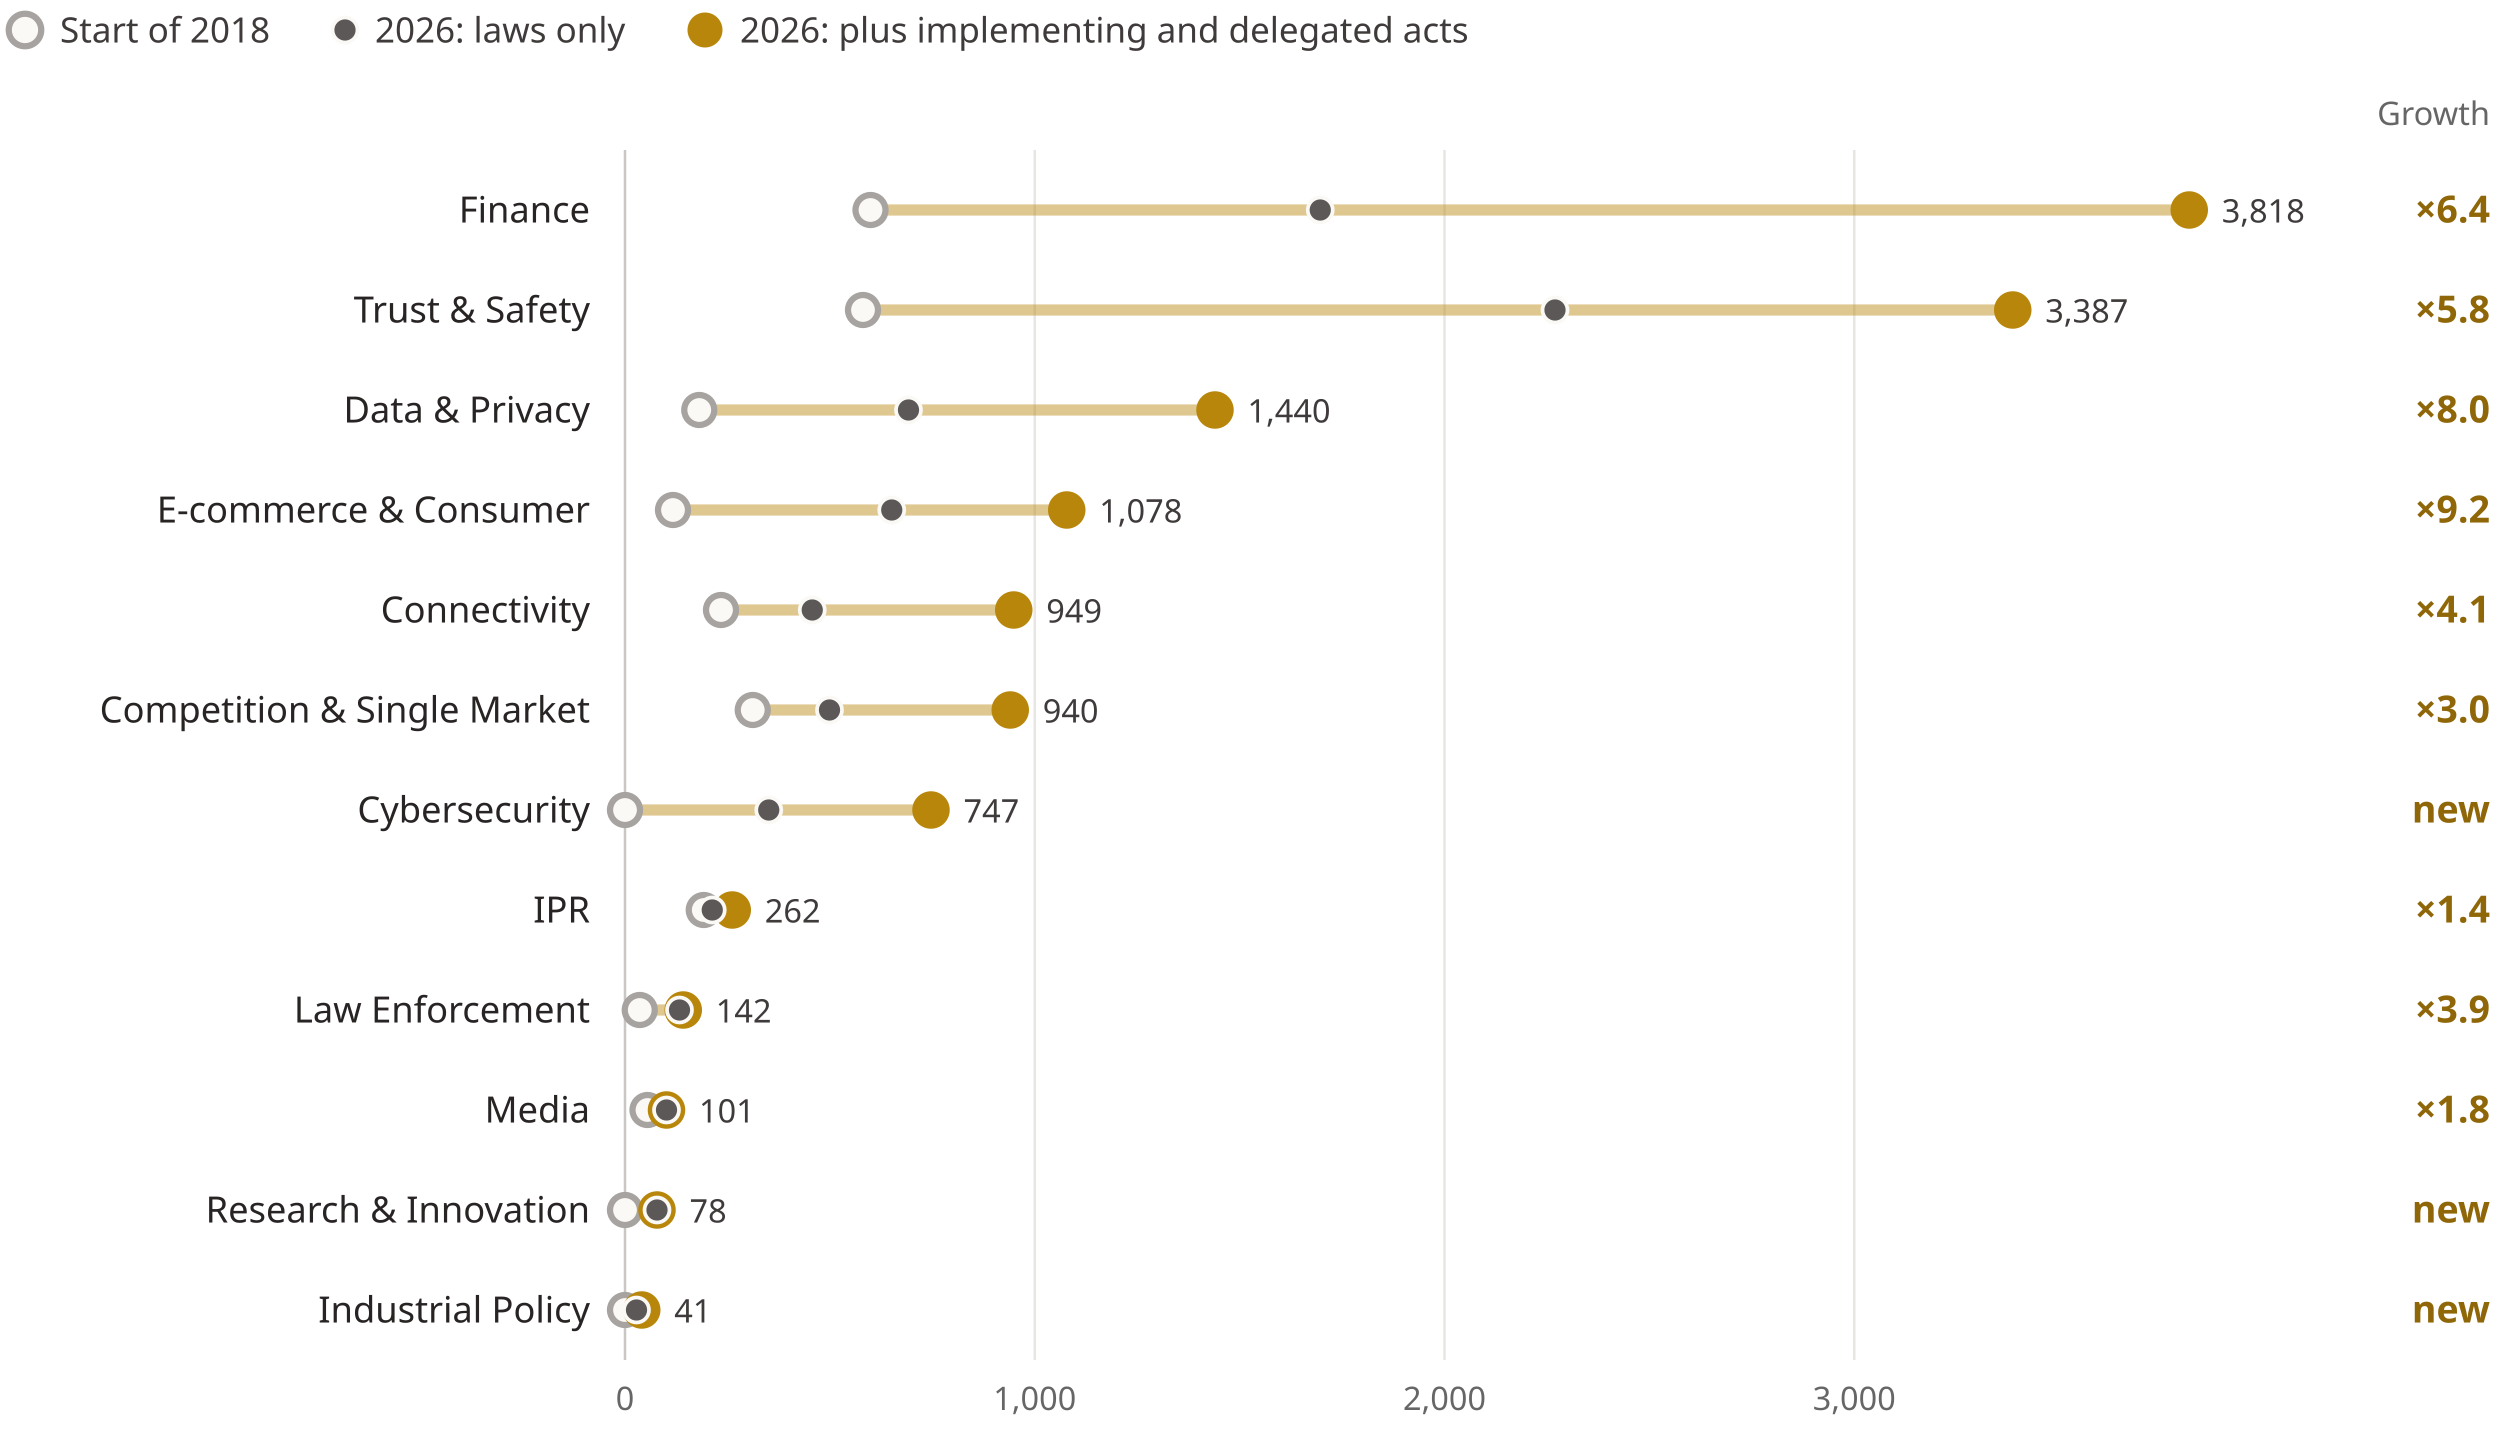
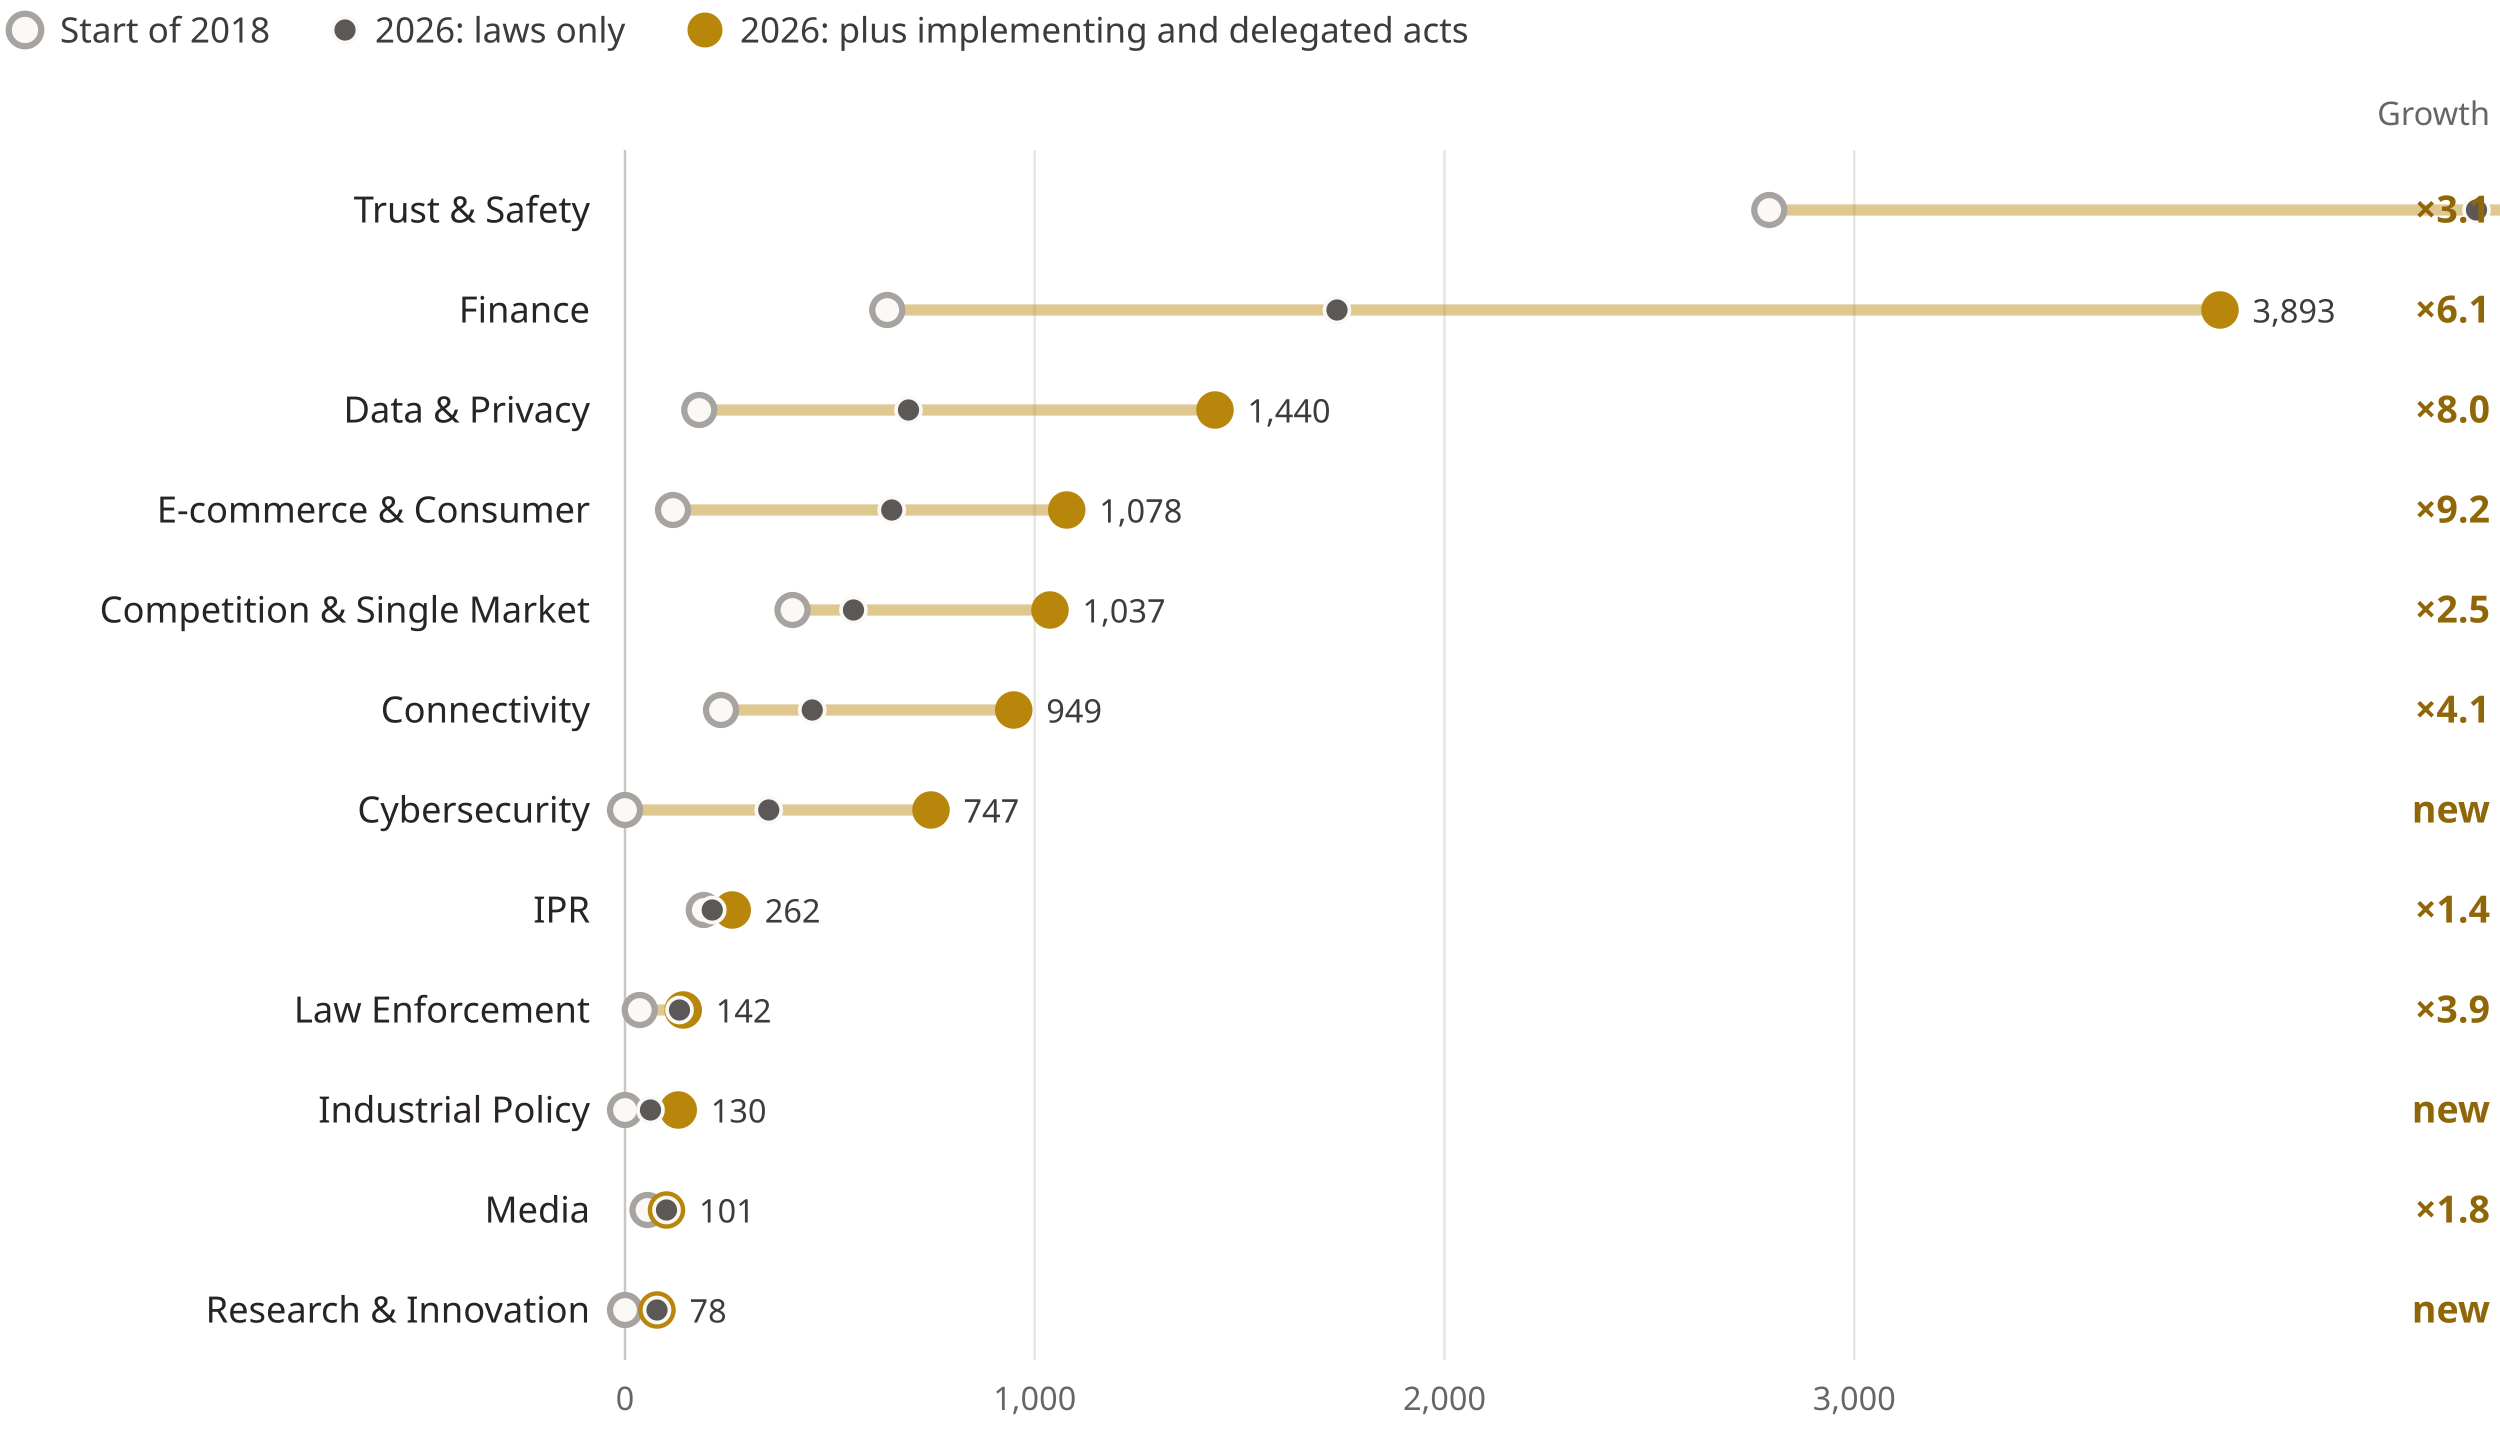
- <svg viewBox="0 0 1000 574" width="100%" role="img" aria-label="EU rules for tech companies have grown in every policy area. Obligations on companies, start of 2018 to October 2026: Finance 599 to 3,818; Trust &amp; Safety 581 to 3,387; Data &amp; Privacy 181 to 1,440; E-commerce &amp; Consumer Protection 117 to 1,078; Connectivity 234 to 949; Competition &amp; Single Market 312 to 940; Cybersecurity 0 to 747; IPR 192 to 262; Law Enforcement 36 to 142; Media 55 to 101; Research &amp; Innovation 0 to 78; Industrial Policy 0 to 41. Across all areas x5.6.">
+ <svg viewBox="0 0 1000 574" width="100%" role="img" aria-label="EU rules for tech companies have grown in every policy area. Obligations on companies, start of 2018 to October 2026: Trust &amp; Safety 2,793 to 8,563; Finance 640 to 3,893; Data &amp; Privacy 181 to 1,440; E-commerce &amp; Consumer Protection 117 to 1,078; Competition &amp; Single Market 409 to 1,037; Connectivity 234 to 949; Cybersecurity 0 to 747; IPR 192 to 262; Law Enforcement 36 to 142; Industrial Policy 0 to 130; Media 55 to 101; Research &amp; Innovation 0 to 78. Across all areas x4.0.">
  <circle cx="10" cy="12" r="6.5" fill="#FAF9F5" stroke="#A6A3A0" stroke-width="2.5" />
  <text x="24.0" y="17.0" text-anchor="start" font-family="DM Sans, sans-serif" font-size="14" font-weight="400" fill="#3F3B3B">Start of 2018</text>
  <circle cx="138" cy="12" r="5" fill="#5C5858" stroke="#FAF9F5" stroke-width="1.5" />
  <text x="150.0" y="17.0" text-anchor="start" font-family="DM Sans, sans-serif" font-size="14" font-weight="400" fill="#3F3B3B">2026: laws only</text>
  <circle cx="282" cy="12" r="7" fill="#B8860B" />
  <text x="296.0" y="17.0" text-anchor="start" font-family="DM Sans, sans-serif" font-size="14" font-weight="400" fill="#3F3B3B">2026: plus implementing and delegated acts</text>
  <text x="996.0" y="50.0" text-anchor="end" font-family="DM Sans, sans-serif" font-size="13" font-weight="400" fill="#666666">Growth</text>
  <line x1="250.0" x2="250.0" y1="60" y2="544" stroke="#C9C6C3" />
  <text x="250.0" y="564.0" text-anchor="middle" font-family="DM Sans, sans-serif" font-size="13" font-weight="400" fill="#666666">0</text>
  <line x1="413.9" x2="413.9" y1="60" y2="544" stroke="#E8E6E3" />
  <text x="413.9" y="564.0" text-anchor="middle" font-family="DM Sans, sans-serif" font-size="13" font-weight="400" fill="#666666">1,000</text>
  <line x1="577.8" x2="577.8" y1="60" y2="544" stroke="#E8E6E3" />
  <text x="577.8" y="564.0" text-anchor="middle" font-family="DM Sans, sans-serif" font-size="13" font-weight="400" fill="#666666">2,000</text>
  <line x1="741.7" x2="741.7" y1="60" y2="544" stroke="#E8E6E3" />
  <text x="741.7" y="564.0" text-anchor="middle" font-family="DM Sans, sans-serif" font-size="13" font-weight="400" fill="#666666">3,000</text>
-   <text x="236.0" y="89.0" text-anchor="end" font-family="DM Sans, sans-serif" font-size="14.5" font-weight="500" fill="#282424">Finance</text>
-   <line x1="348.2" x2="875.7" y1="84.0" y2="84.0" stroke="#B8860B" stroke-opacity="0.45" stroke-width="4.5" stroke-linecap="round" />
-   <circle cx="348.2" cy="84.0" r="6" fill="#FAF9F5" stroke="#A6A3A0" stroke-width="2.5" />
-   <circle cx="875.7" cy="84.0" r="7.5" fill="#B8860B" />
-   <circle cx="528.1" cy="84.0" r="5" fill="#5C5858" stroke="#FAF9F5" stroke-width="1.5" />
-   <text x="888.7" y="89.0" text-anchor="start" font-family="DM Sans, sans-serif" font-size="13" font-weight="400" fill="#3F3B3B">3,818</text>
-   <text x="996.0" y="89.0" text-anchor="end" font-family="DM Sans, sans-serif" font-size="15" font-weight="700" fill="#8F6708">×6.4</text>
-   <text x="236.0" y="129.0" text-anchor="end" font-family="DM Sans, sans-serif" font-size="14.5" font-weight="500" fill="#282424">Trust &amp; Safety</text>
-   <line x1="345.2" x2="805.1" y1="124.0" y2="124.0" stroke="#B8860B" stroke-opacity="0.45" stroke-width="4.5" stroke-linecap="round" />
-   <circle cx="345.2" cy="124.0" r="6" fill="#FAF9F5" stroke="#A6A3A0" stroke-width="2.5" />
-   <circle cx="805.1" cy="124.0" r="7.5" fill="#B8860B" />
-   <circle cx="622.0" cy="124.0" r="5" fill="#5C5858" stroke="#FAF9F5" stroke-width="1.5" />
-   <text x="818.1" y="129.0" text-anchor="start" font-family="DM Sans, sans-serif" font-size="13" font-weight="400" fill="#3F3B3B">3,387</text>
-   <text x="996.0" y="129.0" text-anchor="end" font-family="DM Sans, sans-serif" font-size="15" font-weight="700" fill="#8F6708">×5.8</text>
+   <text x="236.0" y="89.0" text-anchor="end" font-family="DM Sans, sans-serif" font-size="14.5" font-weight="500" fill="#282424">Trust &amp; Safety</text>
+   <line x1="707.7" x2="1653.4" y1="84.0" y2="84.0" stroke="#B8860B" stroke-opacity="0.45" stroke-width="4.5" stroke-linecap="round" />
+   <circle cx="707.7" cy="84.0" r="6" fill="#FAF9F5" stroke="#A6A3A0" stroke-width="2.5" />
+   <circle cx="1653.4" cy="84.0" r="7.5" fill="#B8860B" />
+   <circle cx="990.6" cy="84.0" r="5" fill="#5C5858" stroke="#FAF9F5" stroke-width="1.5" />
+   <text x="1666.4" y="89.0" text-anchor="start" font-family="DM Sans, sans-serif" font-size="13" font-weight="400" fill="#3F3B3B">8,563</text>
+   <text x="996.0" y="89.0" text-anchor="end" font-family="DM Sans, sans-serif" font-size="15" font-weight="700" fill="#8F6708">×3.1</text>
+   <text x="236.0" y="129.0" text-anchor="end" font-family="DM Sans, sans-serif" font-size="14.5" font-weight="500" fill="#282424">Finance</text>
+   <line x1="354.9" x2="888.0" y1="124.0" y2="124.0" stroke="#B8860B" stroke-opacity="0.45" stroke-width="4.5" stroke-linecap="round" />
+   <circle cx="354.9" cy="124.0" r="6" fill="#FAF9F5" stroke="#A6A3A0" stroke-width="2.5" />
+   <circle cx="888.0" cy="124.0" r="7.5" fill="#B8860B" />
+   <circle cx="534.8" cy="124.0" r="5" fill="#5C5858" stroke="#FAF9F5" stroke-width="1.5" />
+   <text x="901.0" y="129.0" text-anchor="start" font-family="DM Sans, sans-serif" font-size="13" font-weight="400" fill="#3F3B3B">3,893</text>
+   <text x="996.0" y="129.0" text-anchor="end" font-family="DM Sans, sans-serif" font-size="15" font-weight="700" fill="#8F6708">×6.1</text>
  <text x="236.0" y="169.0" text-anchor="end" font-family="DM Sans, sans-serif" font-size="14.5" font-weight="500" fill="#282424">Data &amp; Privacy</text>
  <line x1="279.7" x2="486.0" y1="164.0" y2="164.0" stroke="#B8860B" stroke-opacity="0.45" stroke-width="4.5" stroke-linecap="round" />
  <circle cx="279.7" cy="164.0" r="6" fill="#FAF9F5" stroke="#A6A3A0" stroke-width="2.5" />
  <circle cx="486.0" cy="164.0" r="7.5" fill="#B8860B" />
  <circle cx="363.4" cy="164.0" r="5" fill="#5C5858" stroke="#FAF9F5" stroke-width="1.5" />
  <text x="499.0" y="169.0" text-anchor="start" font-family="DM Sans, sans-serif" font-size="13" font-weight="400" fill="#3F3B3B">1,440</text>
  <text x="996.0" y="169.0" text-anchor="end" font-family="DM Sans, sans-serif" font-size="15" font-weight="700" fill="#8F6708">×8.0</text>
  <text x="236.0" y="209.0" text-anchor="end" font-family="DM Sans, sans-serif" font-size="14.5" font-weight="500" fill="#282424">E-commerce &amp; Consumer</text>
  <line x1="269.2" x2="426.7" y1="204.0" y2="204.0" stroke="#B8860B" stroke-opacity="0.45" stroke-width="4.5" stroke-linecap="round" />
  <circle cx="269.2" cy="204.0" r="6" fill="#FAF9F5" stroke="#A6A3A0" stroke-width="2.5" />
  <circle cx="426.7" cy="204.0" r="7.5" fill="#B8860B" />
  <circle cx="356.7" cy="204.0" r="5" fill="#5C5858" stroke="#FAF9F5" stroke-width="1.5" />
  <text x="439.7" y="209.0" text-anchor="start" font-family="DM Sans, sans-serif" font-size="13" font-weight="400" fill="#3F3B3B">1,078</text>
  <text x="996.0" y="209.0" text-anchor="end" font-family="DM Sans, sans-serif" font-size="15" font-weight="700" fill="#8F6708">×9.2</text>
-   <text x="236.0" y="249.0" text-anchor="end" font-family="DM Sans, sans-serif" font-size="14.5" font-weight="500" fill="#282424">Connectivity</text>
-   <line x1="288.4" x2="405.5" y1="244.0" y2="244.0" stroke="#B8860B" stroke-opacity="0.45" stroke-width="4.5" stroke-linecap="round" />
-   <circle cx="288.4" cy="244.0" r="6" fill="#FAF9F5" stroke="#A6A3A0" stroke-width="2.5" />
-   <circle cx="405.5" cy="244.0" r="7.5" fill="#B8860B" />
-   <circle cx="324.9" cy="244.0" r="5" fill="#5C5858" stroke="#FAF9F5" stroke-width="1.5" />
-   <text x="418.5" y="249.0" text-anchor="start" font-family="DM Sans, sans-serif" font-size="13" font-weight="400" fill="#3F3B3B">949</text>
-   <text x="996.0" y="249.0" text-anchor="end" font-family="DM Sans, sans-serif" font-size="15" font-weight="700" fill="#8F6708">×4.1</text>
-   <text x="236.0" y="289.0" text-anchor="end" font-family="DM Sans, sans-serif" font-size="14.5" font-weight="500" fill="#282424">Competition &amp; Single Market</text>
-   <line x1="301.1" x2="404.1" y1="284.0" y2="284.0" stroke="#B8860B" stroke-opacity="0.45" stroke-width="4.5" stroke-linecap="round" />
-   <circle cx="301.1" cy="284.0" r="6" fill="#FAF9F5" stroke="#A6A3A0" stroke-width="2.5" />
-   <circle cx="404.1" cy="284.0" r="7.5" fill="#B8860B" />
-   <circle cx="331.8" cy="284.0" r="5" fill="#5C5858" stroke="#FAF9F5" stroke-width="1.5" />
-   <text x="417.1" y="289.0" text-anchor="start" font-family="DM Sans, sans-serif" font-size="13" font-weight="400" fill="#3F3B3B">940</text>
-   <text x="996.0" y="289.0" text-anchor="end" font-family="DM Sans, sans-serif" font-size="15" font-weight="700" fill="#8F6708">×3.0</text>
+   <text x="236.0" y="249.0" text-anchor="end" font-family="DM Sans, sans-serif" font-size="14.5" font-weight="500" fill="#282424">Competition &amp; Single Market</text>
+   <line x1="317.0" x2="420.0" y1="244.0" y2="244.0" stroke="#B8860B" stroke-opacity="0.45" stroke-width="4.5" stroke-linecap="round" />
+   <circle cx="317.0" cy="244.0" r="6" fill="#FAF9F5" stroke="#A6A3A0" stroke-width="2.5" />
+   <circle cx="420.0" cy="244.0" r="7.5" fill="#B8860B" />
+   <circle cx="341.4" cy="244.0" r="5" fill="#5C5858" stroke="#FAF9F5" stroke-width="1.5" />
+   <text x="433.0" y="249.0" text-anchor="start" font-family="DM Sans, sans-serif" font-size="13" font-weight="400" fill="#3F3B3B">1,037</text>
+   <text x="996.0" y="249.0" text-anchor="end" font-family="DM Sans, sans-serif" font-size="15" font-weight="700" fill="#8F6708">×2.5</text>
+   <text x="236.0" y="289.0" text-anchor="end" font-family="DM Sans, sans-serif" font-size="14.5" font-weight="500" fill="#282424">Connectivity</text>
+   <line x1="288.4" x2="405.5" y1="284.0" y2="284.0" stroke="#B8860B" stroke-opacity="0.45" stroke-width="4.5" stroke-linecap="round" />
+   <circle cx="288.4" cy="284.0" r="6" fill="#FAF9F5" stroke="#A6A3A0" stroke-width="2.5" />
+   <circle cx="405.5" cy="284.0" r="7.5" fill="#B8860B" />
+   <circle cx="324.9" cy="284.0" r="5" fill="#5C5858" stroke="#FAF9F5" stroke-width="1.5" />
+   <text x="418.5" y="289.0" text-anchor="start" font-family="DM Sans, sans-serif" font-size="13" font-weight="400" fill="#3F3B3B">949</text>
+   <text x="996.0" y="289.0" text-anchor="end" font-family="DM Sans, sans-serif" font-size="15" font-weight="700" fill="#8F6708">×4.1</text>
  <text x="236.0" y="329.0" text-anchor="end" font-family="DM Sans, sans-serif" font-size="14.5" font-weight="500" fill="#282424">Cybersecurity</text>
  <line x1="250.0" x2="372.4" y1="324.0" y2="324.0" stroke="#B8860B" stroke-opacity="0.45" stroke-width="4.5" stroke-linecap="round" />
  <circle cx="250.0" cy="324.0" r="6" fill="#FAF9F5" stroke="#A6A3A0" stroke-width="2.5" />
  <circle cx="372.4" cy="324.0" r="7.5" fill="#B8860B" />
  <circle cx="307.5" cy="324.0" r="5" fill="#5C5858" stroke="#FAF9F5" stroke-width="1.5" />
  <text x="385.4" y="329.0" text-anchor="start" font-family="DM Sans, sans-serif" font-size="13" font-weight="400" fill="#3F3B3B">747</text>
  <text x="996.0" y="329.0" text-anchor="end" font-family="DM Sans, sans-serif" font-size="15" font-weight="700" fill="#8F6708">new</text>
  <text x="236.0" y="369.0" text-anchor="end" font-family="DM Sans, sans-serif" font-size="14.5" font-weight="500" fill="#282424">IPR</text>
  <line x1="281.5" x2="292.9" y1="364.0" y2="364.0" stroke="#B8860B" stroke-opacity="0.45" stroke-width="4.5" stroke-linecap="round" />
  <circle cx="281.5" cy="364.0" r="6" fill="#FAF9F5" stroke="#A6A3A0" stroke-width="2.5" />
  <circle cx="292.9" cy="364.0" r="7.5" fill="#B8860B" />
  <circle cx="284.9" cy="364.0" r="5" fill="#5C5858" stroke="#FAF9F5" stroke-width="1.5" />
  <text x="305.9" y="369.0" text-anchor="start" font-family="DM Sans, sans-serif" font-size="13" font-weight="400" fill="#3F3B3B">262</text>
  <text x="996.0" y="369.0" text-anchor="end" font-family="DM Sans, sans-serif" font-size="15" font-weight="700" fill="#8F6708">×1.4</text>
  <text x="236.0" y="409.0" text-anchor="end" font-family="DM Sans, sans-serif" font-size="14.5" font-weight="500" fill="#282424">Law Enforcement</text>
  <line x1="255.9" x2="273.3" y1="404.0" y2="404.0" stroke="#B8860B" stroke-opacity="0.45" stroke-width="4.5" stroke-linecap="round" />
  <circle cx="255.9" cy="404.0" r="6" fill="#FAF9F5" stroke="#A6A3A0" stroke-width="2.5" />
  <circle cx="273.3" cy="404.0" r="7.5" fill="#B8860B" />
  <circle cx="271.8" cy="404.0" r="5" fill="#5C5858" stroke="#FAF9F5" stroke-width="1.5" />
  <text x="286.3" y="409.0" text-anchor="start" font-family="DM Sans, sans-serif" font-size="13" font-weight="400" fill="#3F3B3B">142</text>
  <text x="996.0" y="409.0" text-anchor="end" font-family="DM Sans, sans-serif" font-size="15" font-weight="700" fill="#8F6708">×3.9</text>
-   <text x="236.0" y="449.0" text-anchor="end" font-family="DM Sans, sans-serif" font-size="14.5" font-weight="500" fill="#282424">Media</text>
-   <line x1="259.0" x2="266.6" y1="444.0" y2="444.0" stroke="#B8860B" stroke-opacity="0.45" stroke-width="4.5" stroke-linecap="round" />
-   <circle cx="259.0" cy="444.0" r="6" fill="#FAF9F5" stroke="#A6A3A0" stroke-width="2.5" />
-   <circle cx="266.6" cy="444.0" r="7.5" fill="#B8860B" />
-   <circle cx="266.6" cy="444.0" r="5" fill="#5C5858" stroke="#FAF9F5" stroke-width="1.5" />
-   <text x="279.6" y="449.0" text-anchor="start" font-family="DM Sans, sans-serif" font-size="13" font-weight="400" fill="#3F3B3B">101</text>
-   <text x="996.0" y="449.0" text-anchor="end" font-family="DM Sans, sans-serif" font-size="15" font-weight="700" fill="#8F6708">×1.8</text>
-   <text x="236.0" y="489.0" text-anchor="end" font-family="DM Sans, sans-serif" font-size="14.5" font-weight="500" fill="#282424">Research &amp; Innovation</text>
-   <line x1="250.0" x2="262.8" y1="484.0" y2="484.0" stroke="#B8860B" stroke-opacity="0.45" stroke-width="4.5" stroke-linecap="round" />
-   <circle cx="250.0" cy="484.0" r="6" fill="#FAF9F5" stroke="#A6A3A0" stroke-width="2.5" />
-   <circle cx="262.8" cy="484.0" r="7.5" fill="#B8860B" />
-   <circle cx="262.8" cy="484.0" r="5" fill="#5C5858" stroke="#FAF9F5" stroke-width="1.5" />
-   <text x="275.8" y="489.0" text-anchor="start" font-family="DM Sans, sans-serif" font-size="13" font-weight="400" fill="#3F3B3B">78</text>
-   <text x="996.0" y="489.0" text-anchor="end" font-family="DM Sans, sans-serif" font-size="15" font-weight="700" fill="#8F6708">new</text>
-   <text x="236.0" y="529.0" text-anchor="end" font-family="DM Sans, sans-serif" font-size="14.5" font-weight="500" fill="#282424">Industrial Policy</text>
-   <line x1="250.0" x2="256.7" y1="524.0" y2="524.0" stroke="#B8860B" stroke-opacity="0.45" stroke-width="4.5" stroke-linecap="round" />
+   <text x="236.0" y="449.0" text-anchor="end" font-family="DM Sans, sans-serif" font-size="14.5" font-weight="500" fill="#282424">Industrial Policy</text>
+   <line x1="250.0" x2="271.3" y1="444.0" y2="444.0" stroke="#B8860B" stroke-opacity="0.45" stroke-width="4.5" stroke-linecap="round" />
+   <circle cx="250.0" cy="444.0" r="6" fill="#FAF9F5" stroke="#A6A3A0" stroke-width="2.5" />
+   <circle cx="271.3" cy="444.0" r="7.5" fill="#B8860B" />
+   <circle cx="260.2" cy="444.0" r="5" fill="#5C5858" stroke="#FAF9F5" stroke-width="1.5" />
+   <text x="284.3" y="449.0" text-anchor="start" font-family="DM Sans, sans-serif" font-size="13" font-weight="400" fill="#3F3B3B">130</text>
+   <text x="996.0" y="449.0" text-anchor="end" font-family="DM Sans, sans-serif" font-size="15" font-weight="700" fill="#8F6708">new</text>
+   <text x="236.0" y="489.0" text-anchor="end" font-family="DM Sans, sans-serif" font-size="14.5" font-weight="500" fill="#282424">Media</text>
+   <line x1="259.0" x2="266.6" y1="484.0" y2="484.0" stroke="#B8860B" stroke-opacity="0.45" stroke-width="4.5" stroke-linecap="round" />
+   <circle cx="259.0" cy="484.0" r="6" fill="#FAF9F5" stroke="#A6A3A0" stroke-width="2.5" />
+   <circle cx="266.6" cy="484.0" r="7.5" fill="#B8860B" />
+   <circle cx="266.6" cy="484.0" r="5" fill="#5C5858" stroke="#FAF9F5" stroke-width="1.5" />
+   <text x="279.6" y="489.0" text-anchor="start" font-family="DM Sans, sans-serif" font-size="13" font-weight="400" fill="#3F3B3B">101</text>
+   <text x="996.0" y="489.0" text-anchor="end" font-family="DM Sans, sans-serif" font-size="15" font-weight="700" fill="#8F6708">×1.8</text>
+   <text x="236.0" y="529.0" text-anchor="end" font-family="DM Sans, sans-serif" font-size="14.5" font-weight="500" fill="#282424">Research &amp; Innovation</text>
+   <line x1="250.0" x2="262.8" y1="524.0" y2="524.0" stroke="#B8860B" stroke-opacity="0.45" stroke-width="4.5" stroke-linecap="round" />
  <circle cx="250.0" cy="524.0" r="6" fill="#FAF9F5" stroke="#A6A3A0" stroke-width="2.5" />
-   <circle cx="256.7" cy="524.0" r="7.5" fill="#B8860B" />
-   <circle cx="254.6" cy="524.0" r="5" fill="#5C5858" stroke="#FAF9F5" stroke-width="1.5" />
-   <text x="269.7" y="529.0" text-anchor="start" font-family="DM Sans, sans-serif" font-size="13" font-weight="400" fill="#3F3B3B">41</text>
+   <circle cx="262.8" cy="524.0" r="7.5" fill="#B8860B" />
+   <circle cx="262.8" cy="524.0" r="5" fill="#5C5858" stroke="#FAF9F5" stroke-width="1.5" />
+   <text x="275.8" y="529.0" text-anchor="start" font-family="DM Sans, sans-serif" font-size="13" font-weight="400" fill="#3F3B3B">78</text>
  <text x="996.0" y="529.0" text-anchor="end" font-family="DM Sans, sans-serif" font-size="15" font-weight="700" fill="#8F6708">new</text>
</svg>
